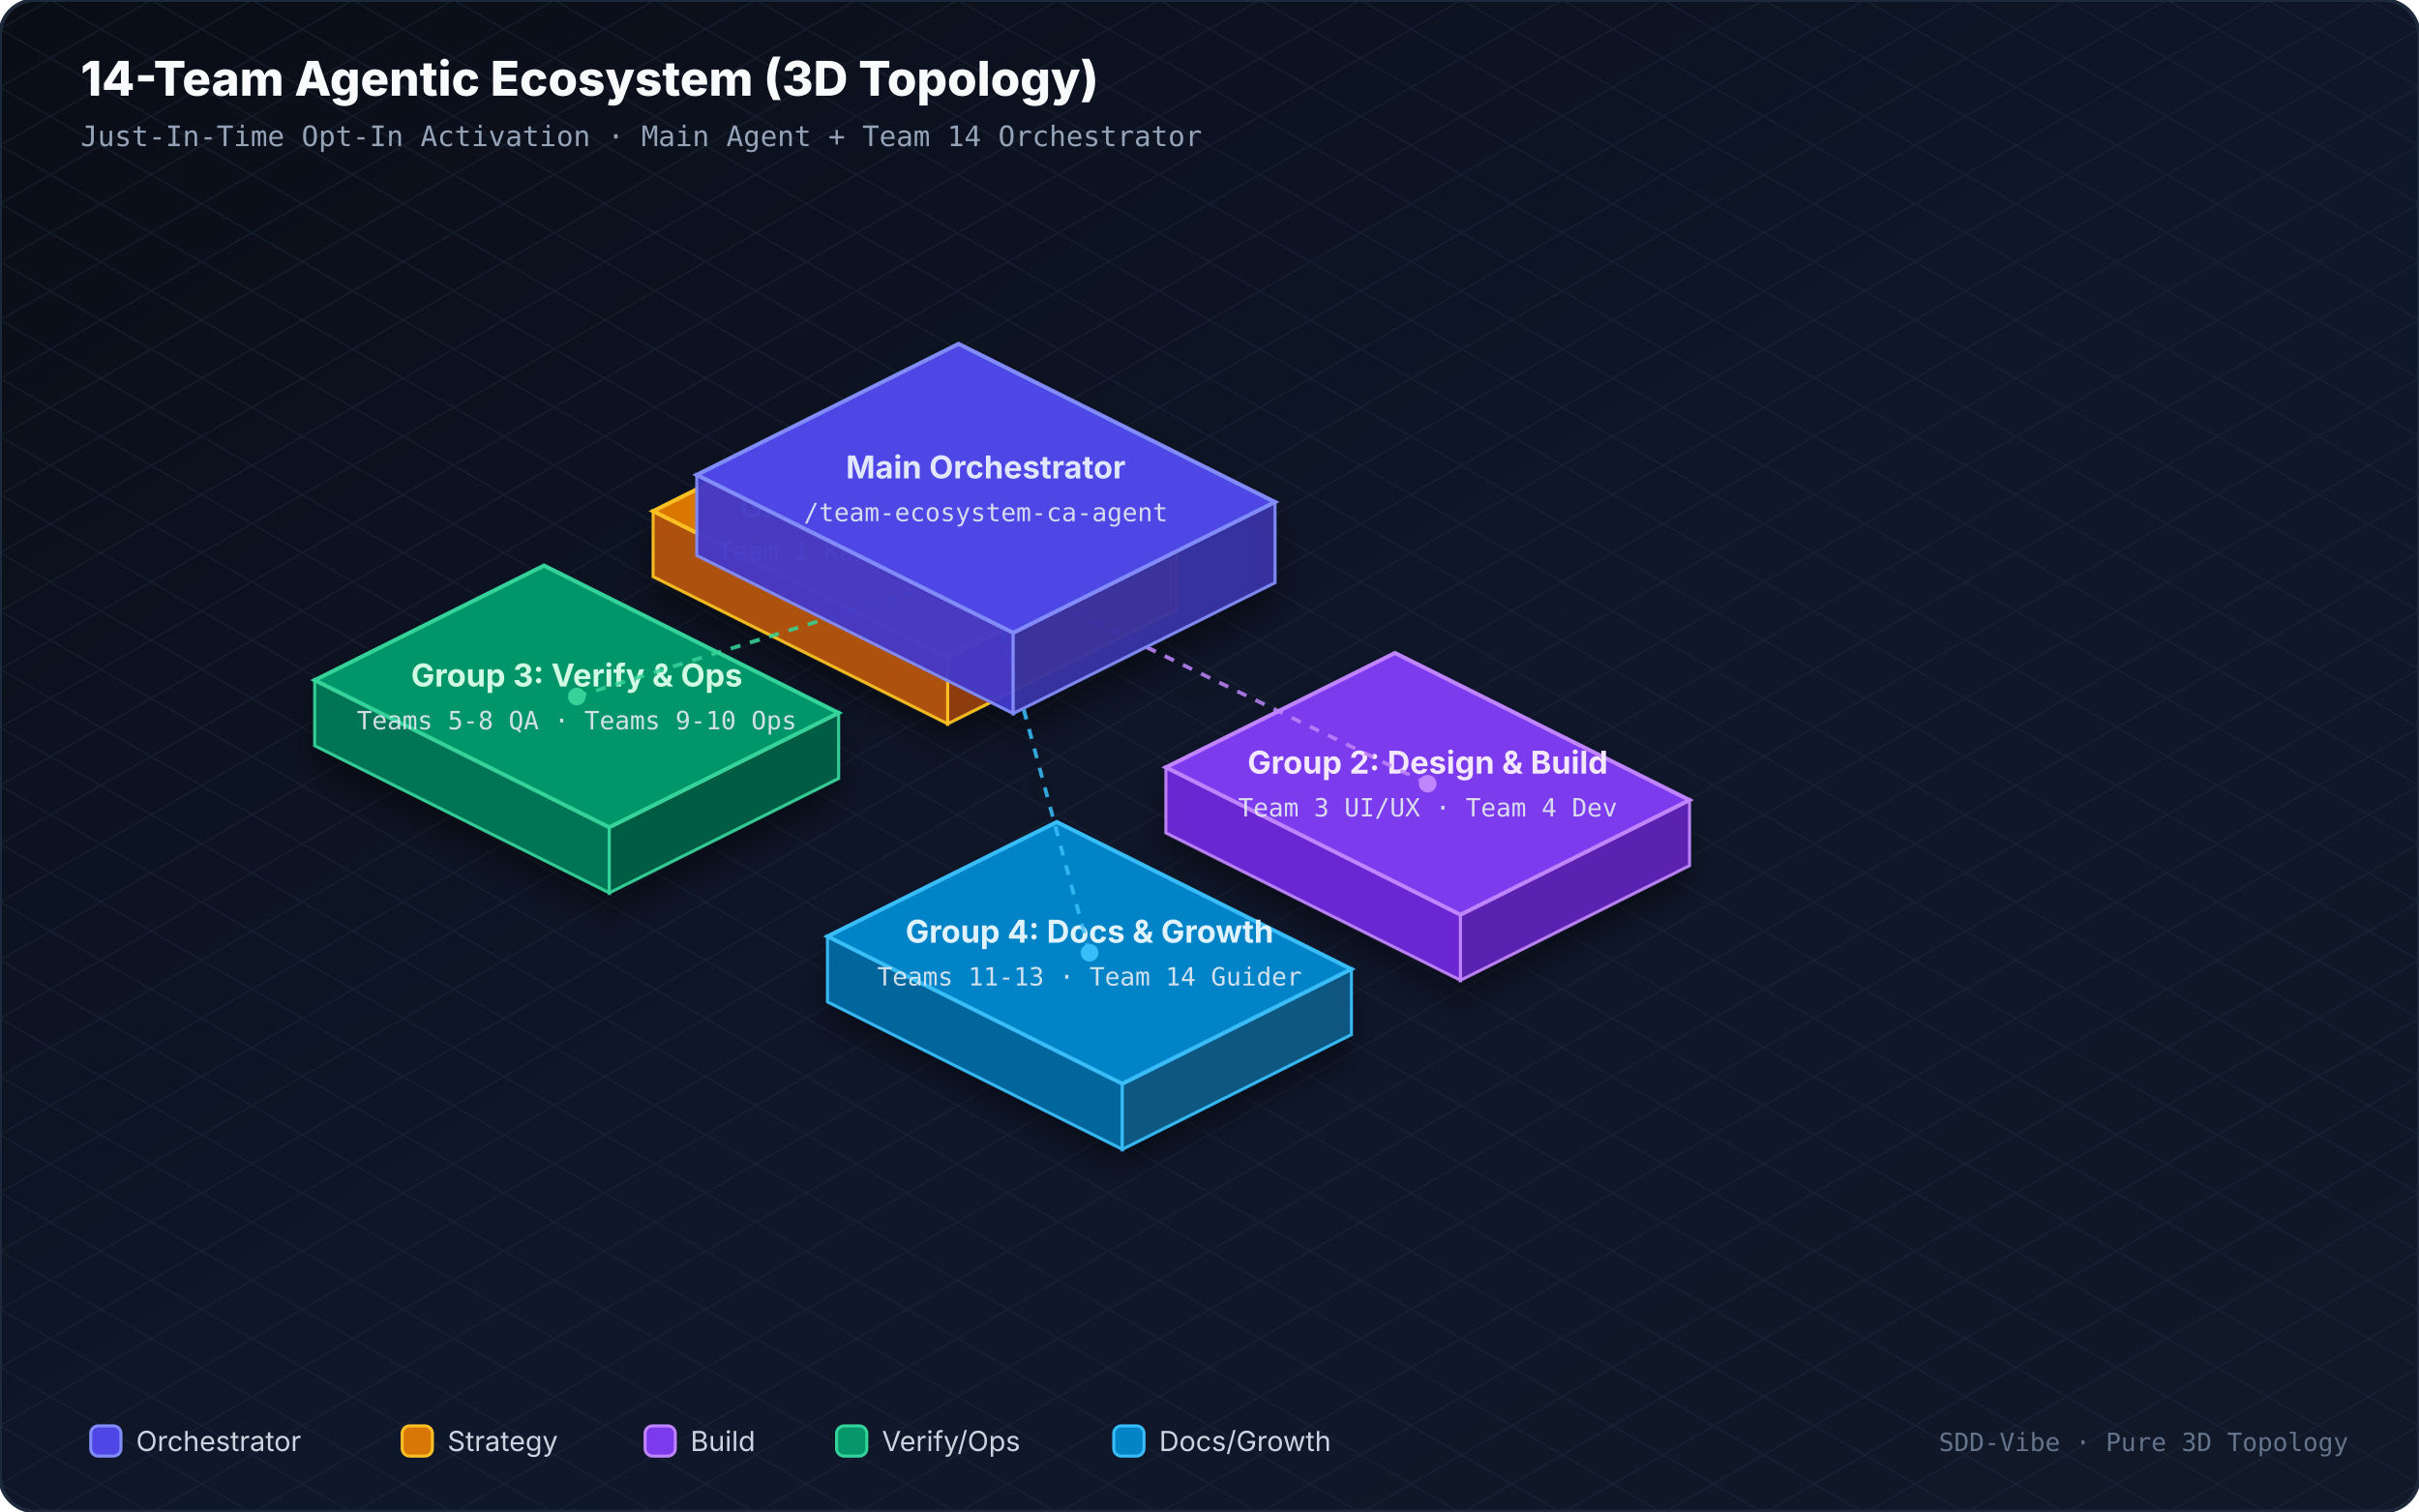
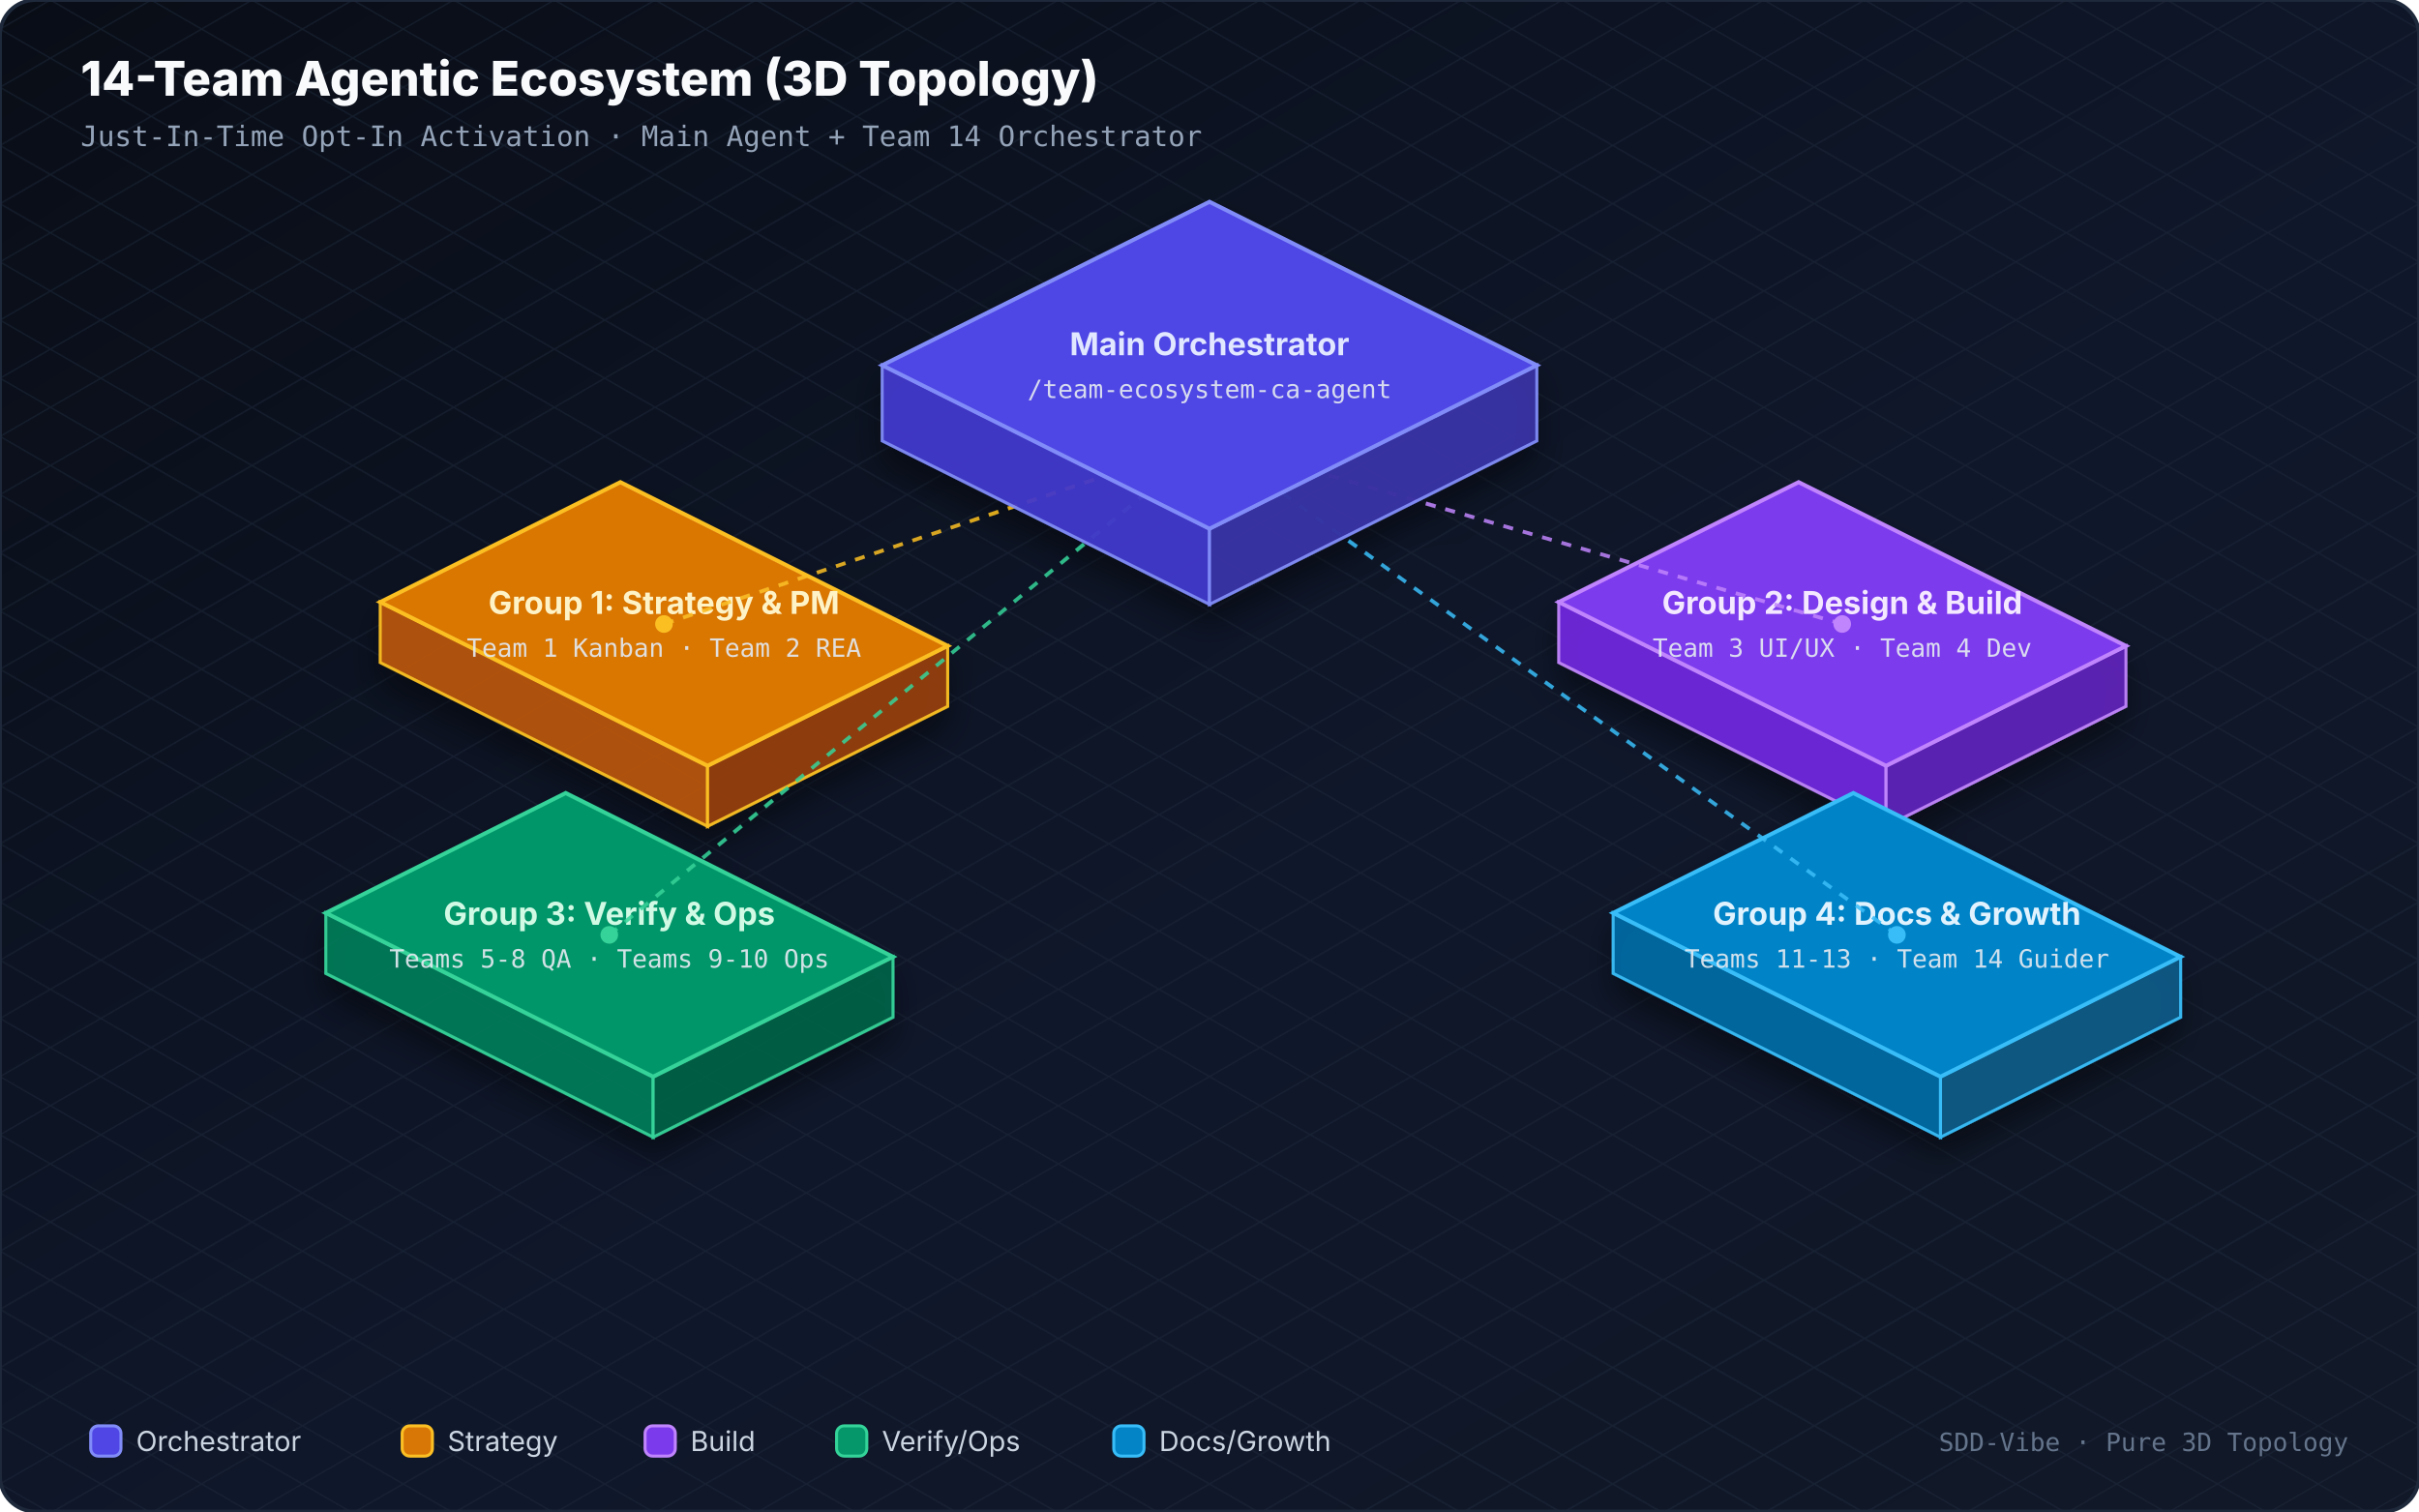
<svg xmlns="http://www.w3.org/2000/svg" viewBox="0 0 960 600" width="100%" role="img" aria-label="14-Team Agentic Ecosystem (3D Topology)">
  <defs>
    <linearGradient id="bgGrad" x1="0%" y1="0%" x2="100%" y2="100%">
      <stop offset="0%" stop-color="#090d16" />
      <stop offset="55%" stop-color="#0f172a" />
      <stop offset="100%" stop-color="#111827" />
    </linearGradient>
    <pattern id="bgGrid" width="40" height="23.1" patternUnits="userSpaceOnUse">
      <path d="M 0 11.55 L 20 0 L 40 11.55 L 20 23.1 Z" fill="none" stroke="#1e293b" stroke-width="0.6" opacity="0.5" />
    </pattern>
    <filter id="glow" x="-10%" y="-10%" width="120%" height="120%">
      <feDropShadow dx="0" dy="8" stdDeviation="6" flood-color="#000000" flood-opacity="0.42" />
    </filter>
    <marker id="arrow-64748b" viewBox="0 0 10 10" refX="8" refY="5" markerWidth="6" markerHeight="6" orient="auto-start-reverse">
      <path d="M 0 1.5 L 9 5 L 0 8.5 z" fill="#64748b" />
    </marker>
    <marker id="arrow-38bdf8" viewBox="0 0 10 10" refX="8" refY="5" markerWidth="6" markerHeight="6" orient="auto-start-reverse">
      <path d="M 0 1.5 L 9 5 L 0 8.5 z" fill="#38bdf8" />
    </marker>
    <marker id="arrow-818cf8" viewBox="0 0 10 10" refX="8" refY="5" markerWidth="6" markerHeight="6" orient="auto-start-reverse">
      <path d="M 0 1.5 L 9 5 L 0 8.5 z" fill="#818cf8" />
    </marker>
    <marker id="arrow-c084fc" viewBox="0 0 10 10" refX="8" refY="5" markerWidth="6" markerHeight="6" orient="auto-start-reverse">
      <path d="M 0 1.5 L 9 5 L 0 8.5 z" fill="#c084fc" />
    </marker>
    <marker id="arrow-34d399" viewBox="0 0 10 10" refX="8" refY="5" markerWidth="6" markerHeight="6" orient="auto-start-reverse">
      <path d="M 0 1.5 L 9 5 L 0 8.5 z" fill="#34d399" />
    </marker>
    <marker id="arrow-fbbf24" viewBox="0 0 10 10" refX="8" refY="5" markerWidth="6" markerHeight="6" orient="auto-start-reverse">
      <path d="M 0 1.5 L 9 5 L 0 8.5 z" fill="#fbbf24" />
    </marker>
    <marker id="arrow-fb7185" viewBox="0 0 10 10" refX="8" refY="5" markerWidth="6" markerHeight="6" orient="auto-start-reverse">
      <path d="M 0 1.5 L 9 5 L 0 8.5 z" fill="#fb7185" />
    </marker>
  </defs>
  <rect width="960" height="600" rx="14" fill="url(#bgGrad)" stroke="#1e293b" stroke-width="1.5" />
  <rect width="960" height="600" rx="14" fill="url(#bgGrid)" />
  <text x="32" y="38" font-family="Inter, Segoe UI, system-ui, sans-serif" font-size="19" font-weight="800" fill="#f8fafc">14-Team Agentic Ecosystem (3D Topology)</text>
  <text x="32" y="58" font-family="JetBrains Mono, Consolas, monospace" font-size="11.2" fill="#94a3b8">Just-In-Time Opt-In Activation · Main Agent + Team 14 Orchestrator</text>
  <g filter="url(#glow)">
-     <polygon points="259.2,202.9 376.1,261.3 376.1,287.3 259.2,228.9" fill="#b45309" stroke="#fbbf24" stroke-width="1.2" opacity="0.95" />
-     <polygon points="467.0,215.9 376.1,261.3 376.1,287.3 467.0,241.9" fill="#92400e" stroke="#fbbf24" stroke-width="1.2" opacity="0.95" />
-     <polygon points="350.1,157.4 467.0,215.9 376.1,261.3 259.2,202.9" fill="#d97706" stroke="#fbbf24" stroke-width="1.6" />
-     <text x="363.1" y="205.4" text-anchor="middle" font-family="Inter, Segoe UI, system-ui, sans-serif" font-size="12.5" font-weight="700" fill="#fef3c7">Group 1: Strategy &amp; PM</text>
-     <text x="363.1" y="222.4" text-anchor="middle" font-family="JetBrains Mono, Consolas, monospace" font-size="10" fill="#e2e8f0" opacity="0.92">Team 1 Kanban · Team 2 REA</text>
-     <polygon points="462.7,304.6 579.6,363.1 579.6,389.1 462.7,330.6" fill="#6d28d9" stroke="#c084fc" stroke-width="1.2" opacity="0.95" />
-     <polygon points="670.5,317.6 579.6,363.1 579.6,389.1 670.5,343.6" fill="#5b21b6" stroke="#c084fc" stroke-width="1.2" opacity="0.95" />
-     <polygon points="553.6,259.2 670.5,317.6 579.6,363.1 462.7,304.6" fill="#7c3aed" stroke="#c084fc" stroke-width="1.6" />
-     <text x="566.6" y="307.1" text-anchor="middle" font-family="Inter, Segoe UI, system-ui, sans-serif" font-size="12.5" font-weight="700" fill="#f3e8ff">Group 2: Design &amp; Build</text>
-     <text x="566.6" y="324.1" text-anchor="middle" font-family="JetBrains Mono, Consolas, monospace" font-size="10" fill="#e2e8f0" opacity="0.92">Team 3 UI/UX · Team 4 Dev</text>
-     <polygon points="124.9,270.0 241.8,328.4 241.8,354.4 124.9,296.0" fill="#047857" stroke="#34d399" stroke-width="1.2" opacity="0.95" />
-     <polygon points="332.8,283.0 241.8,328.4 241.8,354.4 332.8,309.0" fill="#065f46" stroke="#34d399" stroke-width="1.2" opacity="0.95" />
-     <polygon points="215.9,224.5 332.8,283.0 241.8,328.4 124.9,270.0" fill="#059669" stroke="#34d399" stroke-width="1.6" />
-     <text x="228.9" y="272.5" text-anchor="middle" font-family="Inter, Segoe UI, system-ui, sans-serif" font-size="12.5" font-weight="700" fill="#d1fae5">Group 3: Verify &amp; Ops</text>
-     <text x="228.9" y="289.5" text-anchor="middle" font-family="JetBrains Mono, Consolas, monospace" font-size="10" fill="#e2e8f0" opacity="0.92">Teams 5-8 QA · Teams 9-10 Ops</text>
-     <polygon points="328.4,371.7 445.4,430.2 445.4,456.2 328.4,397.7" fill="#0369a1" stroke="#38bdf8" stroke-width="1.2" opacity="0.95" />
-     <polygon points="536.3,384.7 445.4,430.2 445.4,456.2 536.3,410.7" fill="#075985" stroke="#38bdf8" stroke-width="1.2" opacity="0.95" />
-     <polygon points="419.4,326.3 536.3,384.7 445.4,430.2 328.4,371.7" fill="#0284c7" stroke="#38bdf8" stroke-width="1.6" />
-     <text x="432.4" y="374.2" text-anchor="middle" font-family="Inter, Segoe UI, system-ui, sans-serif" font-size="12.5" font-weight="700" fill="#e0f2fe">Group 4: Docs &amp; Growth</text>
-     <text x="432.4" y="391.2" text-anchor="middle" font-family="JetBrains Mono, Consolas, monospace" font-size="10" fill="#e2e8f0" opacity="0.92">Teams 11-13 · Team 14 Guider</text>
-     <line x1="363.1" y1="209.4" x2="391.2" y2="225.9" stroke="#fbbf24" stroke-width="1.5" stroke-dasharray="4,4" opacity="0.85" />
-     <circle cx="363.1" cy="209.4" r="3.5" fill="#fbbf24" />
-     <line x1="566.6" y1="311.1" x2="391.2" y2="225.9" stroke="#c084fc" stroke-width="1.5" stroke-dasharray="4,4" opacity="0.85" />
-     <circle cx="566.6" cy="311.1" r="3.5" fill="#c084fc" />
-     <line x1="228.9" y1="276.5" x2="391.2" y2="225.9" stroke="#34d399" stroke-width="1.5" stroke-dasharray="4,4" opacity="0.85" />
-     <circle cx="228.9" cy="276.5" r="3.5" fill="#34d399" />
-     <line x1="432.4" y1="378.2" x2="391.2" y2="225.9" stroke="#38bdf8" stroke-width="1.5" stroke-dasharray="4,4" opacity="0.85" />
-     <circle cx="432.4" cy="378.2" r="3.5" fill="#38bdf8" />
-     <polygon points="276.5,188.5 402.1,251.2 402.1,283.2 276.5,220.5" fill="#4338ca" stroke="#818cf8" stroke-width="1.2" opacity="0.95" />
-     <polygon points="506.0,199.3 402.1,251.2 402.1,283.2 506.0,231.3" fill="#3730a3" stroke="#818cf8" stroke-width="1.2" opacity="0.95" />
-     <polygon points="380.4,136.5 506.0,199.3 402.1,251.2 276.5,188.5" fill="#4f46e5" stroke="#818cf8" stroke-width="1.6" />
-     <text x="391.2" y="189.9" text-anchor="middle" font-family="Inter, Segoe UI, system-ui, sans-serif" font-size="12.5" font-weight="700" fill="#e0e7ff">Main Orchestrator</text>
-     <text x="391.2" y="206.9" text-anchor="middle" font-family="JetBrains Mono, Consolas, monospace" font-size="10" fill="#e2e8f0" opacity="0.92">/team-ecosystem-ca-agent</text>
+     <polygon points="150.9,239.0 280.8,304.0 280.8,328.0 150.9,263.0" fill="#b45309" stroke="#fbbf24" stroke-width="1.2" opacity="0.95" />
+     <polygon points="376.1,256.4 280.8,304.0 280.8,328.0 376.1,280.4" fill="#92400e" stroke="#fbbf24" stroke-width="1.2" opacity="0.95" />
+     <polygon points="246.2,191.4 376.1,256.4 280.8,304.0 150.9,239.0" fill="#d97706" stroke="#fbbf24" stroke-width="1.6" />
+     <text x="263.5" y="243.7" text-anchor="middle" font-family="Inter, Segoe UI, system-ui, sans-serif" font-size="12.5" font-weight="700" fill="#fef3c7">Group 1: Strategy &amp; PM</text>
+     <text x="263.5" y="260.7" text-anchor="middle" font-family="JetBrains Mono, Consolas, monospace" font-size="10" fill="#e2e8f0" opacity="0.92">Team 1 Kanban · Team 2 REA</text>
+     <polygon points="618.6,239.0 748.5,304.0 748.5,328.0 618.6,263.0" fill="#6d28d9" stroke="#c084fc" stroke-width="1.2" opacity="0.95" />
+     <polygon points="843.7,256.4 748.5,304.0 748.5,328.0 843.7,280.4" fill="#5b21b6" stroke="#c084fc" stroke-width="1.2" opacity="0.95" />
+     <polygon points="713.8,191.4 843.7,256.4 748.5,304.0 618.6,239.0" fill="#7c3aed" stroke="#c084fc" stroke-width="1.6" />
+     <text x="731.1" y="243.7" text-anchor="middle" font-family="Inter, Segoe UI, system-ui, sans-serif" font-size="12.5" font-weight="700" fill="#f3e8ff">Group 2: Design &amp; Build</text>
+     <text x="731.1" y="260.7" text-anchor="middle" font-family="JetBrains Mono, Consolas, monospace" font-size="10" fill="#e2e8f0" opacity="0.92">Team 3 UI/UX · Team 4 Dev</text>
+     <polygon points="129.3,362.4 259.2,427.4 259.2,451.4 129.3,386.4" fill="#047857" stroke="#34d399" stroke-width="1.2" opacity="0.95" />
+     <polygon points="354.4,379.8 259.2,427.4 259.2,451.4 354.4,403.8" fill="#065f46" stroke="#34d399" stroke-width="1.2" opacity="0.95" />
+     <polygon points="224.5,314.8 354.4,379.8 259.2,427.4 129.3,362.4" fill="#059669" stroke="#34d399" stroke-width="1.6" />
+     <text x="241.8" y="367.1" text-anchor="middle" font-family="Inter, Segoe UI, system-ui, sans-serif" font-size="12.5" font-weight="700" fill="#d1fae5">Group 3: Verify &amp; Ops</text>
+     <text x="241.8" y="384.1" text-anchor="middle" font-family="JetBrains Mono, Consolas, monospace" font-size="10" fill="#e2e8f0" opacity="0.92">Teams 5-8 QA · Teams 9-10 Ops</text>
+     <polygon points="640.2,362.4 770.1,427.4 770.1,451.4 640.2,386.4" fill="#0369a1" stroke="#38bdf8" stroke-width="1.2" opacity="0.95" />
+     <polygon points="865.4,379.8 770.1,427.4 770.1,451.4 865.4,403.8" fill="#075985" stroke="#38bdf8" stroke-width="1.2" opacity="0.95" />
+     <polygon points="735.5,314.8 865.4,379.8 770.1,427.4 640.2,362.4" fill="#0284c7" stroke="#38bdf8" stroke-width="1.6" />
+     <text x="752.8" y="367.1" text-anchor="middle" font-family="Inter, Segoe UI, system-ui, sans-serif" font-size="12.5" font-weight="700" fill="#e0f2fe">Group 4: Docs &amp; Growth</text>
+     <text x="752.8" y="384.1" text-anchor="middle" font-family="JetBrains Mono, Consolas, monospace" font-size="10" fill="#e2e8f0" opacity="0.92">Teams 11-13 · Team 14 Guider</text>
+     <line x1="263.5" y1="247.7" x2="480.0" y2="175.0" stroke="#fbbf24" stroke-width="1.5" stroke-dasharray="4,4" opacity="0.85" />
+     <circle cx="263.5" cy="247.7" r="3.5" fill="#fbbf24" />
+     <line x1="731.1" y1="247.7" x2="480.0" y2="175.0" stroke="#c084fc" stroke-width="1.5" stroke-dasharray="4,4" opacity="0.85" />
+     <circle cx="731.1" cy="247.7" r="3.5" fill="#c084fc" />
+     <line x1="241.8" y1="371.1" x2="480.0" y2="175.0" stroke="#34d399" stroke-width="1.5" stroke-dasharray="4,4" opacity="0.85" />
+     <circle cx="241.8" cy="371.1" r="3.5" fill="#34d399" />
+     <line x1="752.8" y1="371.1" x2="480.0" y2="175.0" stroke="#38bdf8" stroke-width="1.5" stroke-dasharray="4,4" opacity="0.85" />
+     <circle cx="752.8" cy="371.1" r="3.5" fill="#38bdf8" />
+     <polygon points="350.1,145.0 480.0,209.9 480.0,239.9 350.1,175.0" fill="#4338ca" stroke="#818cf8" stroke-width="1.2" opacity="0.95" />
+     <polygon points="609.9,145.0 480.0,209.9 480.0,239.9 609.9,175.0" fill="#3730a3" stroke="#818cf8" stroke-width="1.2" opacity="0.95" />
+     <polygon points="480.0,80.1 609.9,145.0 480.0,209.9 350.1,145.0" fill="#4f46e5" stroke="#818cf8" stroke-width="1.6" />
+     <text x="480.0" y="141.0" text-anchor="middle" font-family="Inter, Segoe UI, system-ui, sans-serif" font-size="12.5" font-weight="700" fill="#e0e7ff">Main Orchestrator</text>
+     <text x="480.0" y="158.0" text-anchor="middle" font-family="JetBrains Mono, Consolas, monospace" font-size="10" fill="#e2e8f0" opacity="0.92">/team-ecosystem-ca-agent</text>
  </g>
  <rect x="36.0" y="566" width="12" height="12" rx="3" fill="#4f46e5" stroke="#818cf8" stroke-width="1.2" />
  <text x="54.0" y="576" font-family="Inter, Segoe UI, sans-serif" font-size="11" fill="#cbd5e1">Orchestrator</text>
  <rect x="159.6" y="566" width="12" height="12" rx="3" fill="#d97706" stroke="#fbbf24" stroke-width="1.2" />
  <text x="177.6" y="576" font-family="Inter, Segoe UI, sans-serif" font-size="11" fill="#cbd5e1">Strategy</text>
  <rect x="256.0" y="566" width="12" height="12" rx="3" fill="#7c3aed" stroke="#c084fc" stroke-width="1.2" />
  <text x="274.0" y="576" font-family="Inter, Segoe UI, sans-serif" font-size="11" fill="#cbd5e1">Build</text>
  <rect x="332.0" y="566" width="12" height="12" rx="3" fill="#059669" stroke="#34d399" stroke-width="1.2" />
  <text x="350.0" y="576" font-family="Inter, Segoe UI, sans-serif" font-size="11" fill="#cbd5e1">Verify/Ops</text>
  <rect x="442.0" y="566" width="12" height="12" rx="3" fill="#0284c7" stroke="#38bdf8" stroke-width="1.2" />
  <text x="460.0" y="576" font-family="Inter, Segoe UI, sans-serif" font-size="11" fill="#cbd5e1">Docs/Growth</text>
  <text x="932" y="576" text-anchor="end" font-family="JetBrains Mono, Consolas, monospace" font-size="10" fill="#64748b">SDD-Vibe · Pure 3D Topology</text>
</svg>
